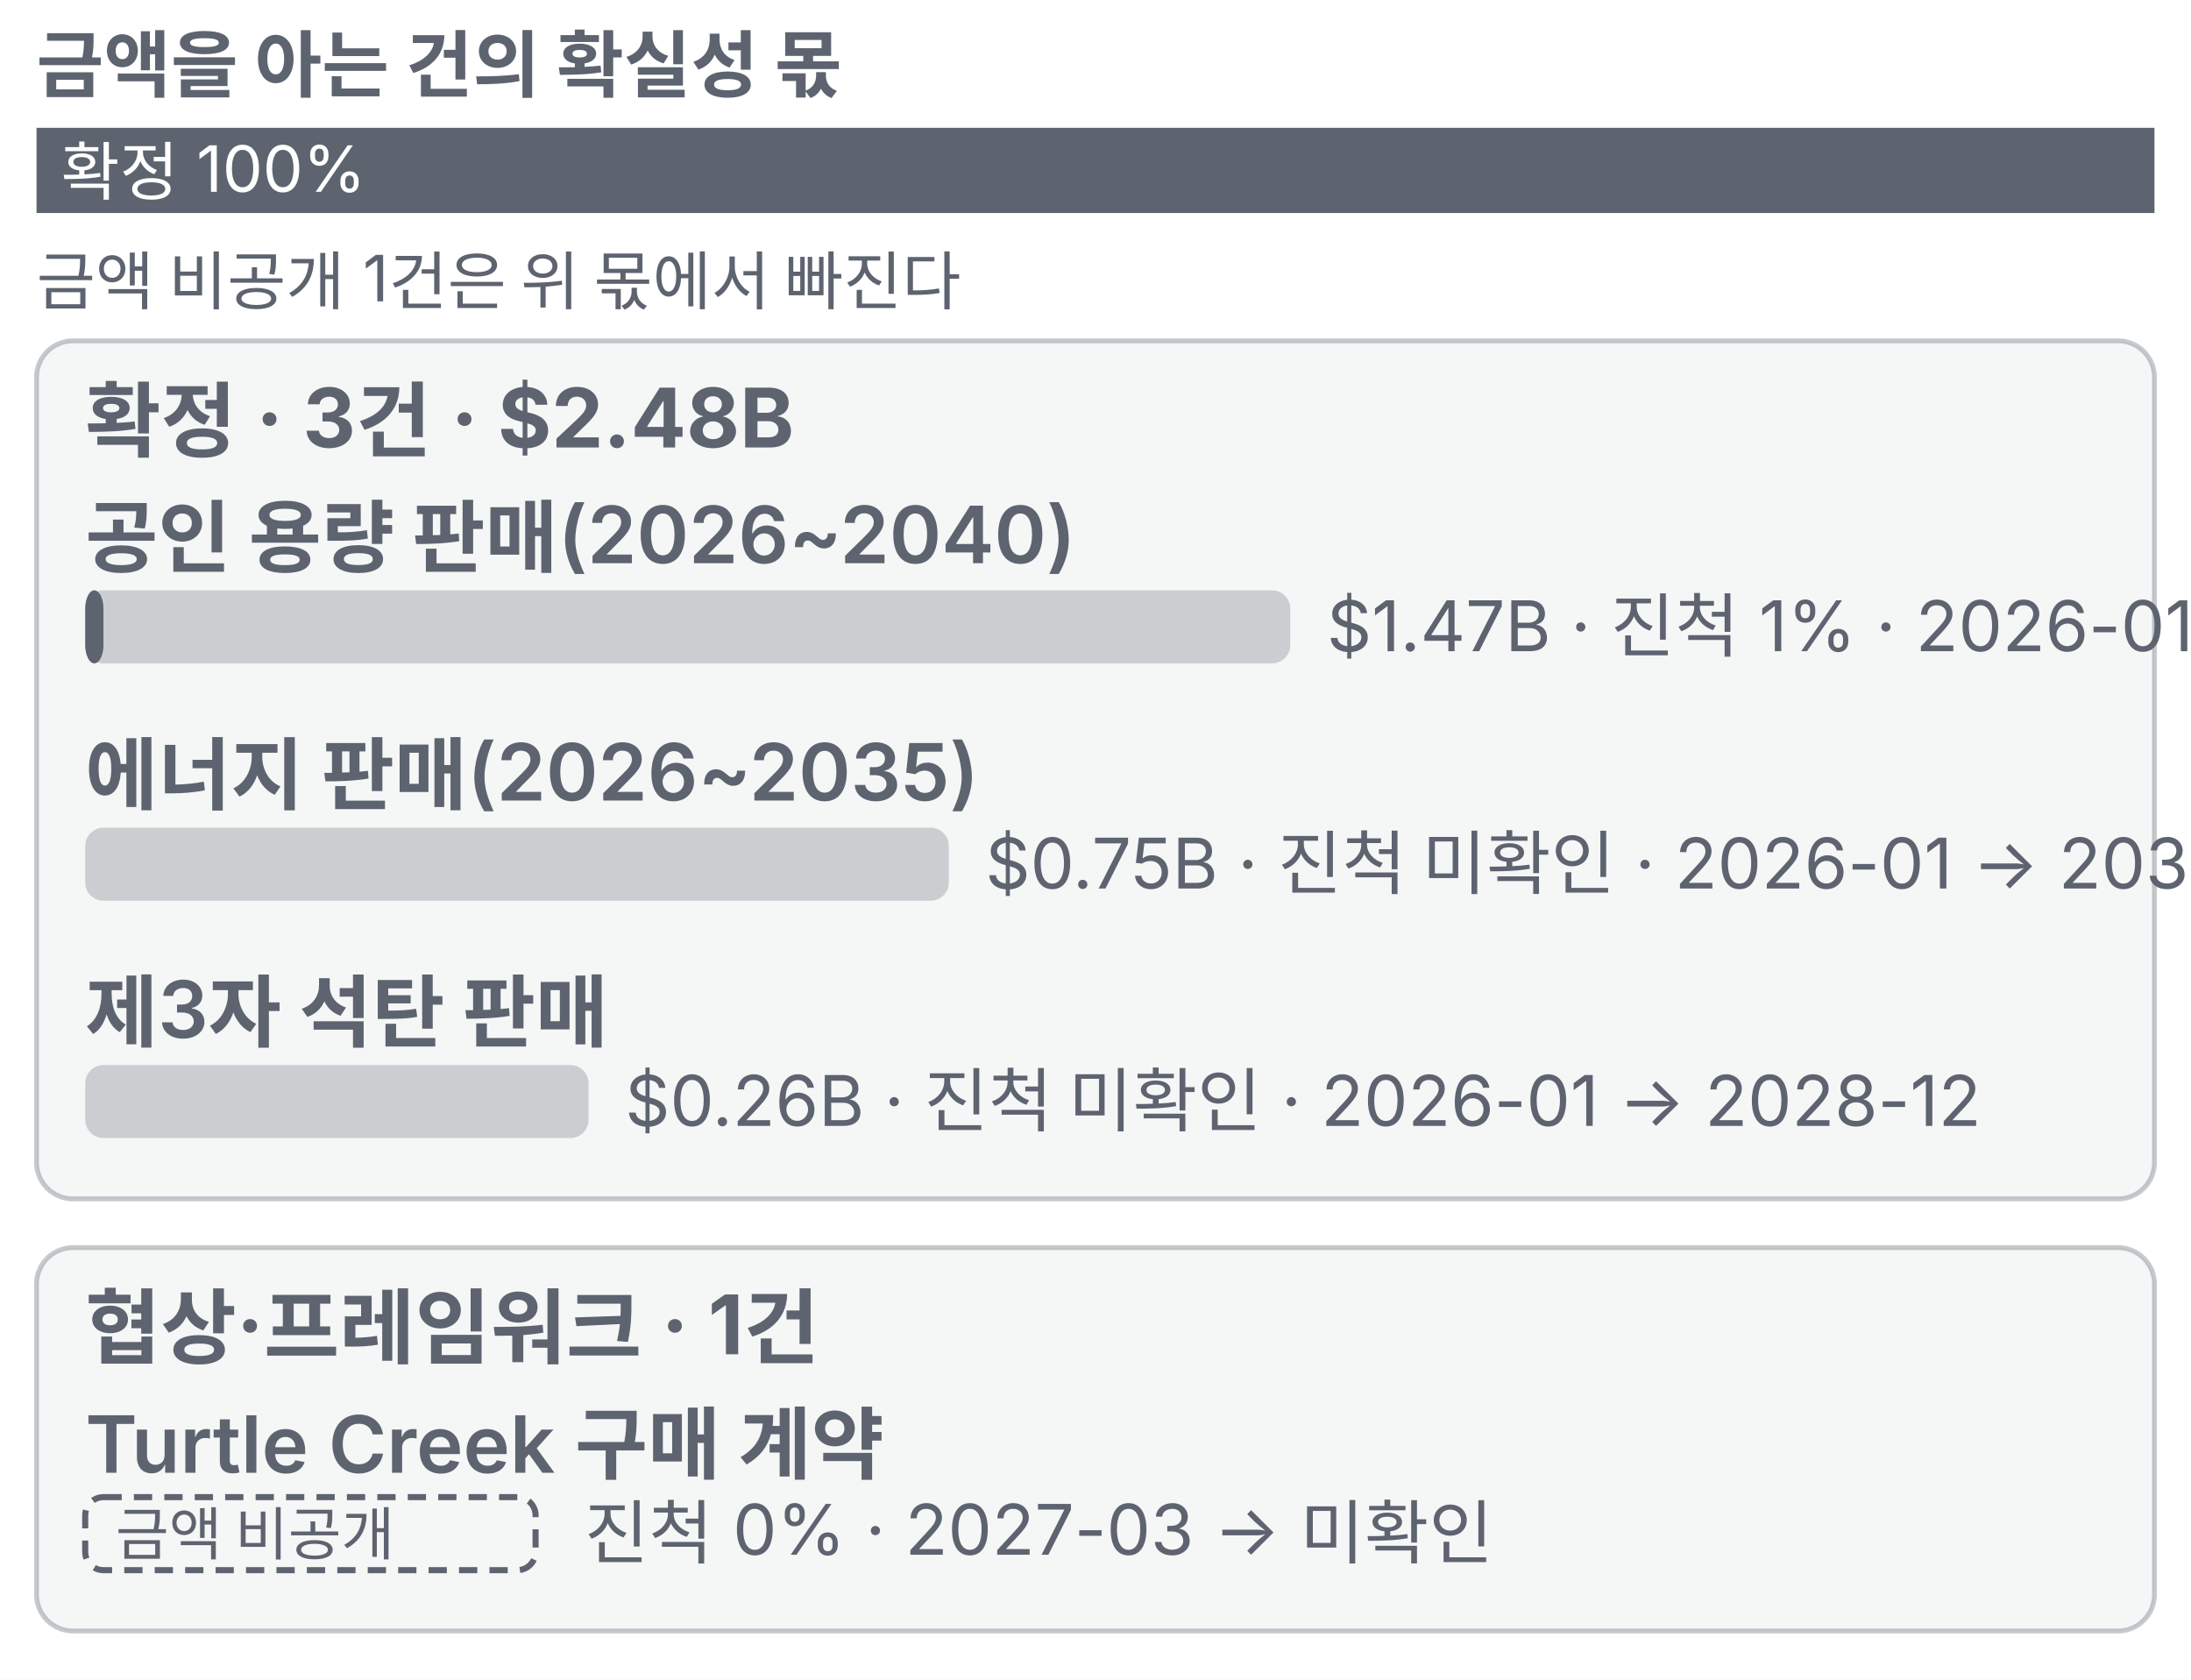
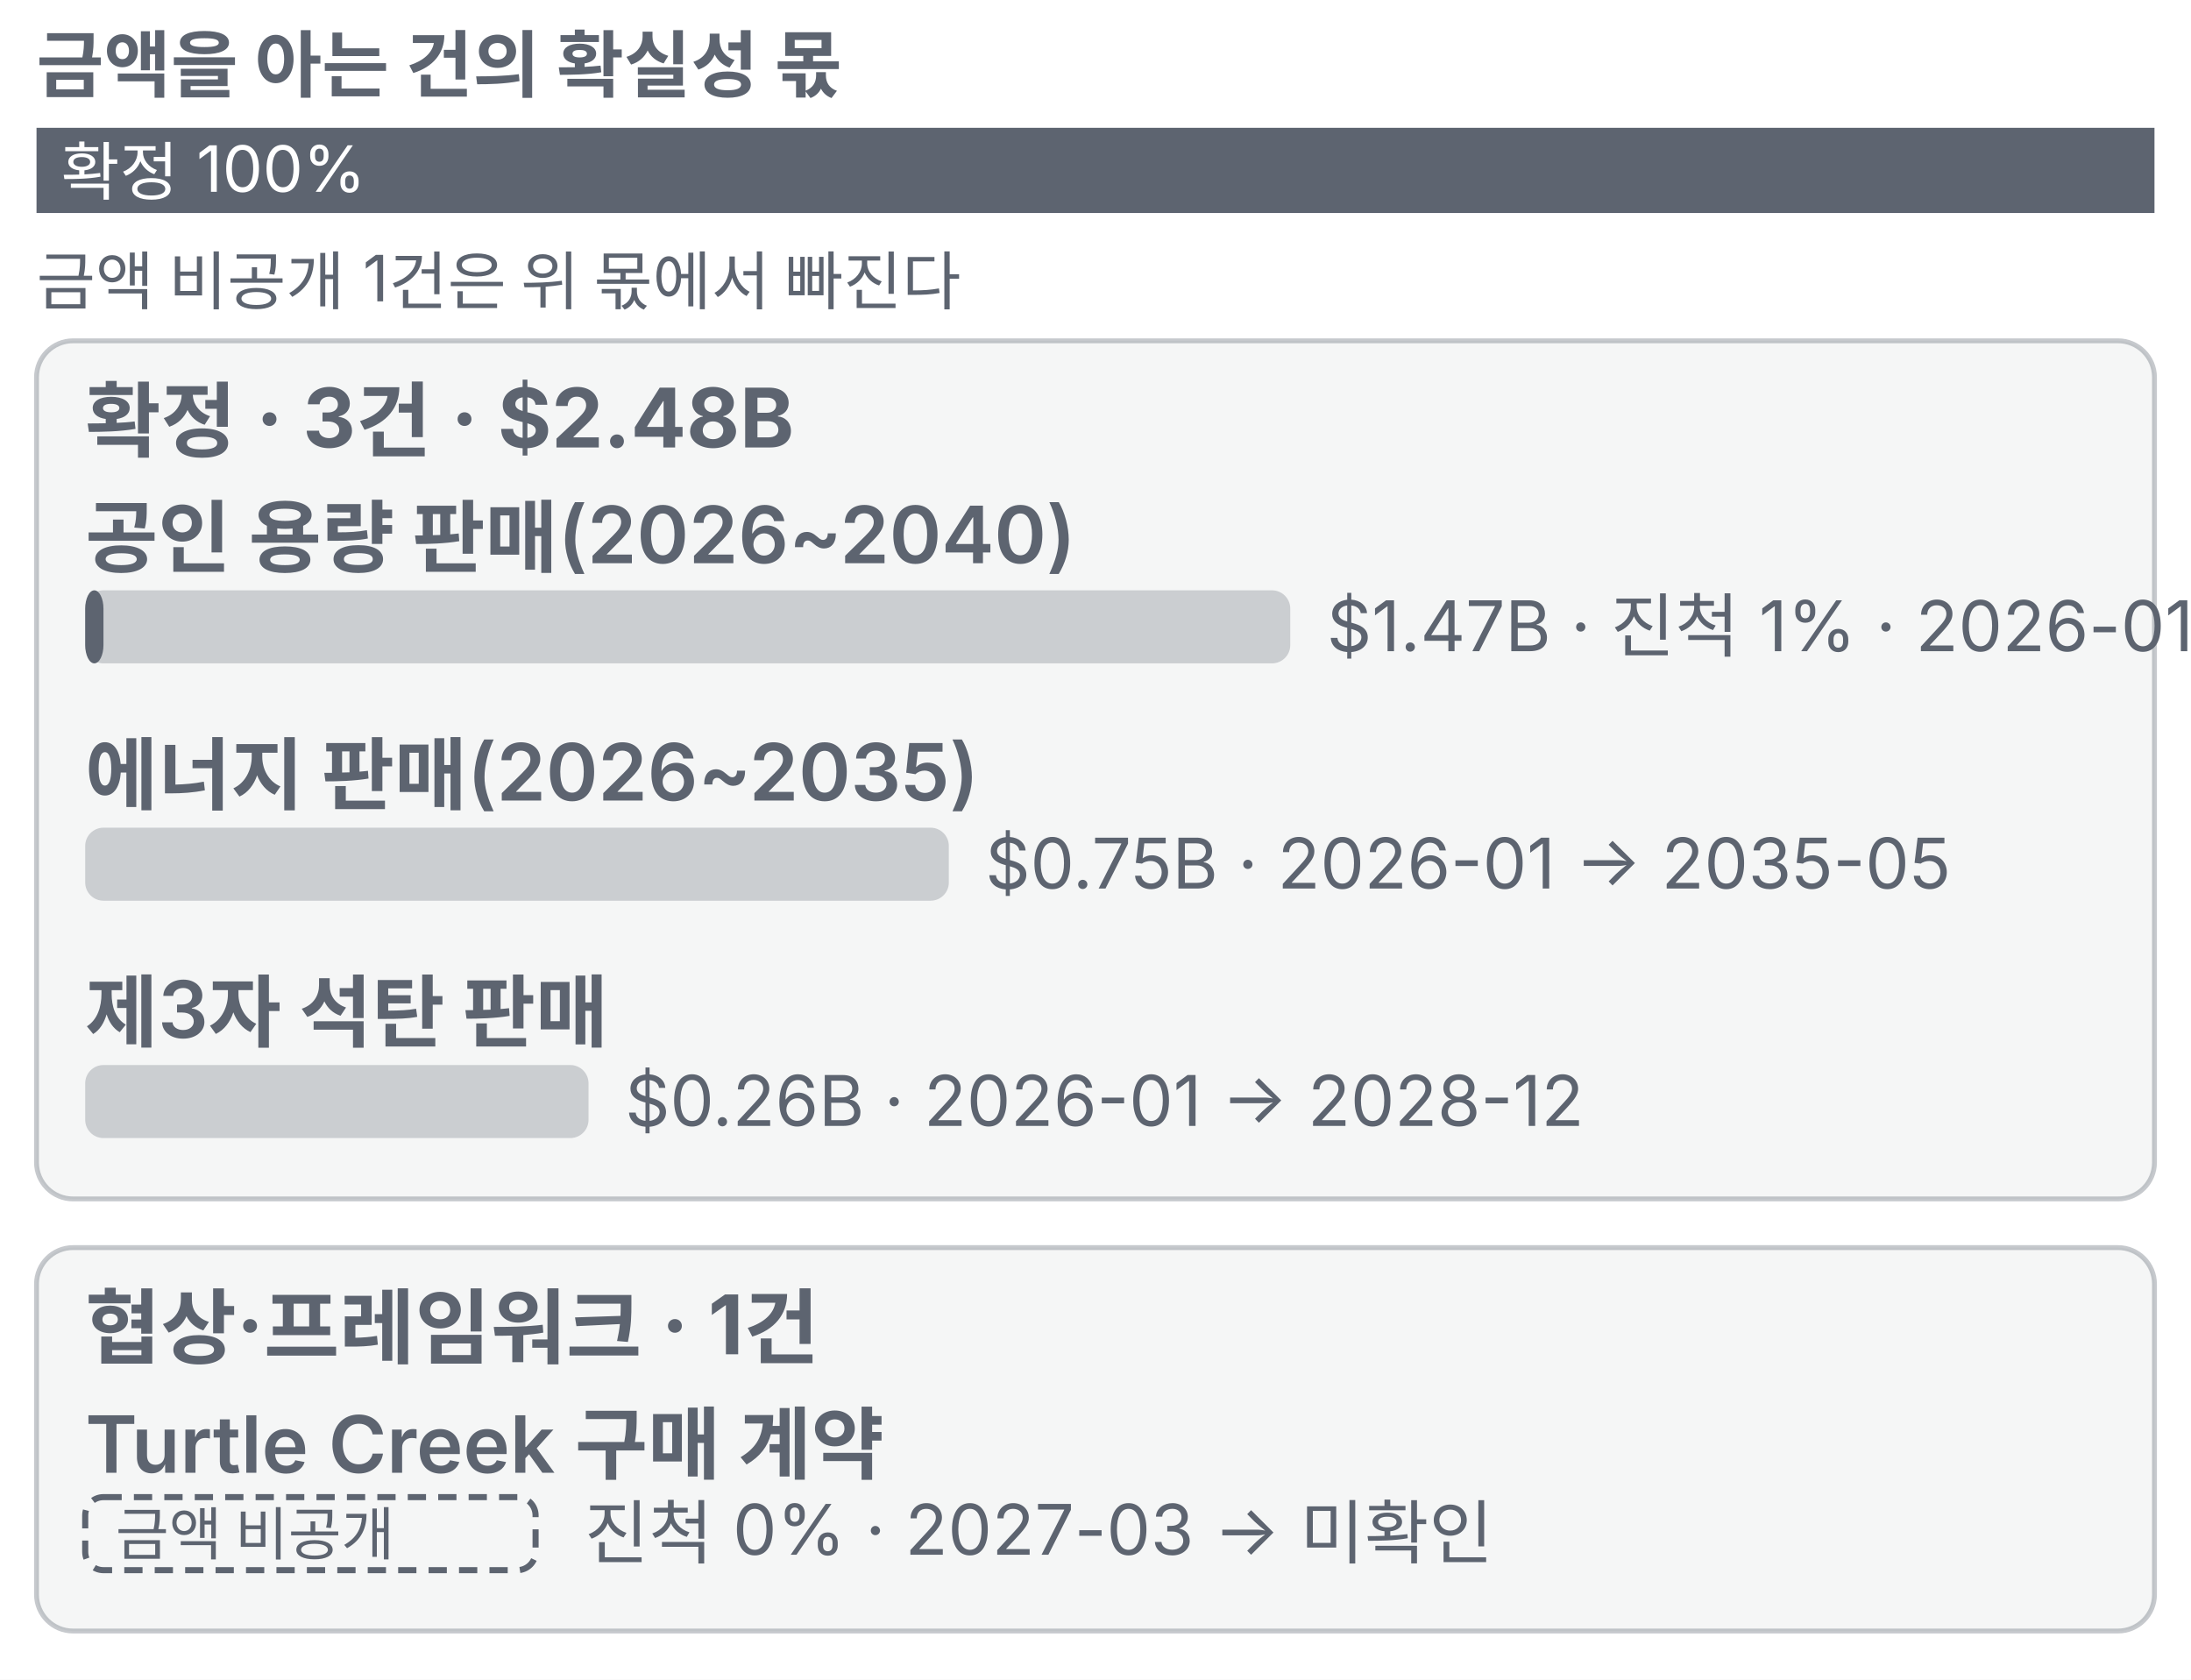
<svg xmlns="http://www.w3.org/2000/svg" viewBox="0 0 360 276" width="360" height="276">
  <style>text{fill:#5d6470;font-size:10.5px;font-family:-apple-system,'Apple SD Gothic Neo','Malgun Gothic',sans-serif}</style>
  <rect width="100%" height="100%" fill="#ffffff" />
  <g transform="translate(0,0)">
    <text x="6" y="15" style="fill:#5d6470;font-size:12px;font-weight:600">금액을 아는 건의 확실성 몫</text>
    <rect x="6.0" y="21" width="348.0" height="14" fill="#5d6470" />
    <text x="10.0" y="32" style="fill:#fff;font-size:10.5px">확정 100%</text>
    <rect x="6" y="56" width="348" height="141" rx="6" fill="#5d6470" fill-opacity="0.06" stroke="#5d6470" stroke-opacity="0.35" stroke-width="0.8" />
    <text x="6" y="50" style="font-size:10.5px">금액 비공개 1건은 위 몫에서 빠진다</text>
    <text x="14" y="74" style="fill:#5d6470;font-size:13.5px;font-weight:700">확정 · 3건 · $2.48B</text>
    <text x="14" y="93" style="fill:#5d6470;font-size:13px;font-weight:600">공인 용량 판매(2026~2040)</text>
    <rect x="14" y="97" width="198.0" height="12" rx="3" fill="#5d6470" fill-opacity="0.28" />
    <rect x="14" y="97" width="3.0" height="12" rx="3" fill="#5d6470" />
    <text x="218.0" y="107" style="font-size:11.5px">$1.47B · 진척 1% · 2026-01 → 2040-05</text>
    <text x="14" y="132" style="fill:#5d6470;font-size:13px;font-weight:600">에너지 판매(2026~2035)</text>
    <rect x="14" y="136" width="141.9" height="12" rx="3" fill="#5d6470" fill-opacity="0.28" />
-     <text x="161.9" y="146" style="font-size:11.5px">$0.75B · 진척 미확인 · 2026-01 → 2035-05</text>
+     <text x="161.9" y="146" style="font-size:11.5px">$0.75B · 2026-01 → 2035-05</text>
    <text x="14" y="171" style="fill:#5d6470;font-size:13px;font-weight:600">제3자 석탄 판매</text>
    <rect x="14" y="175" width="82.7" height="12" rx="3" fill="#5d6470" fill-opacity="0.28" />
    <rect x="6" y="205" width="348" height="63" rx="6" fill="#5d6470" fill-opacity="0.06" stroke="#5d6470" stroke-opacity="0.35" stroke-width="0.8" />
-     <text x="102.7" y="185" style="font-size:11.5px">$0.26B · 진척 미확인 · 2026-01 → 2028-12</text>
+     <text x="102.7" y="185" style="font-size:11.5px">$0.26B · 2026-01 → 2028-12</text>
    <text x="14" y="223" style="fill:#5d6470;font-size:13.5px;font-weight:700">협상·프레임워크 · 1건</text>
    <text x="14" y="242" style="fill:#5d6470;font-size:13px;font-weight:600">Turtle Creek 구매 계약</text>
    <rect x="14" y="246" width="74" height="12" rx="3" fill="none" stroke="#5d6470" stroke-dasharray="3 2" />
    <text x="19" y="255.5" style="font-size:9.5px">금액 비공개</text>
    <text x="96.0" y="256" style="font-size:11.5px">진척 0% · 2027-03 → 미확인</text>
  </g>
</svg>
